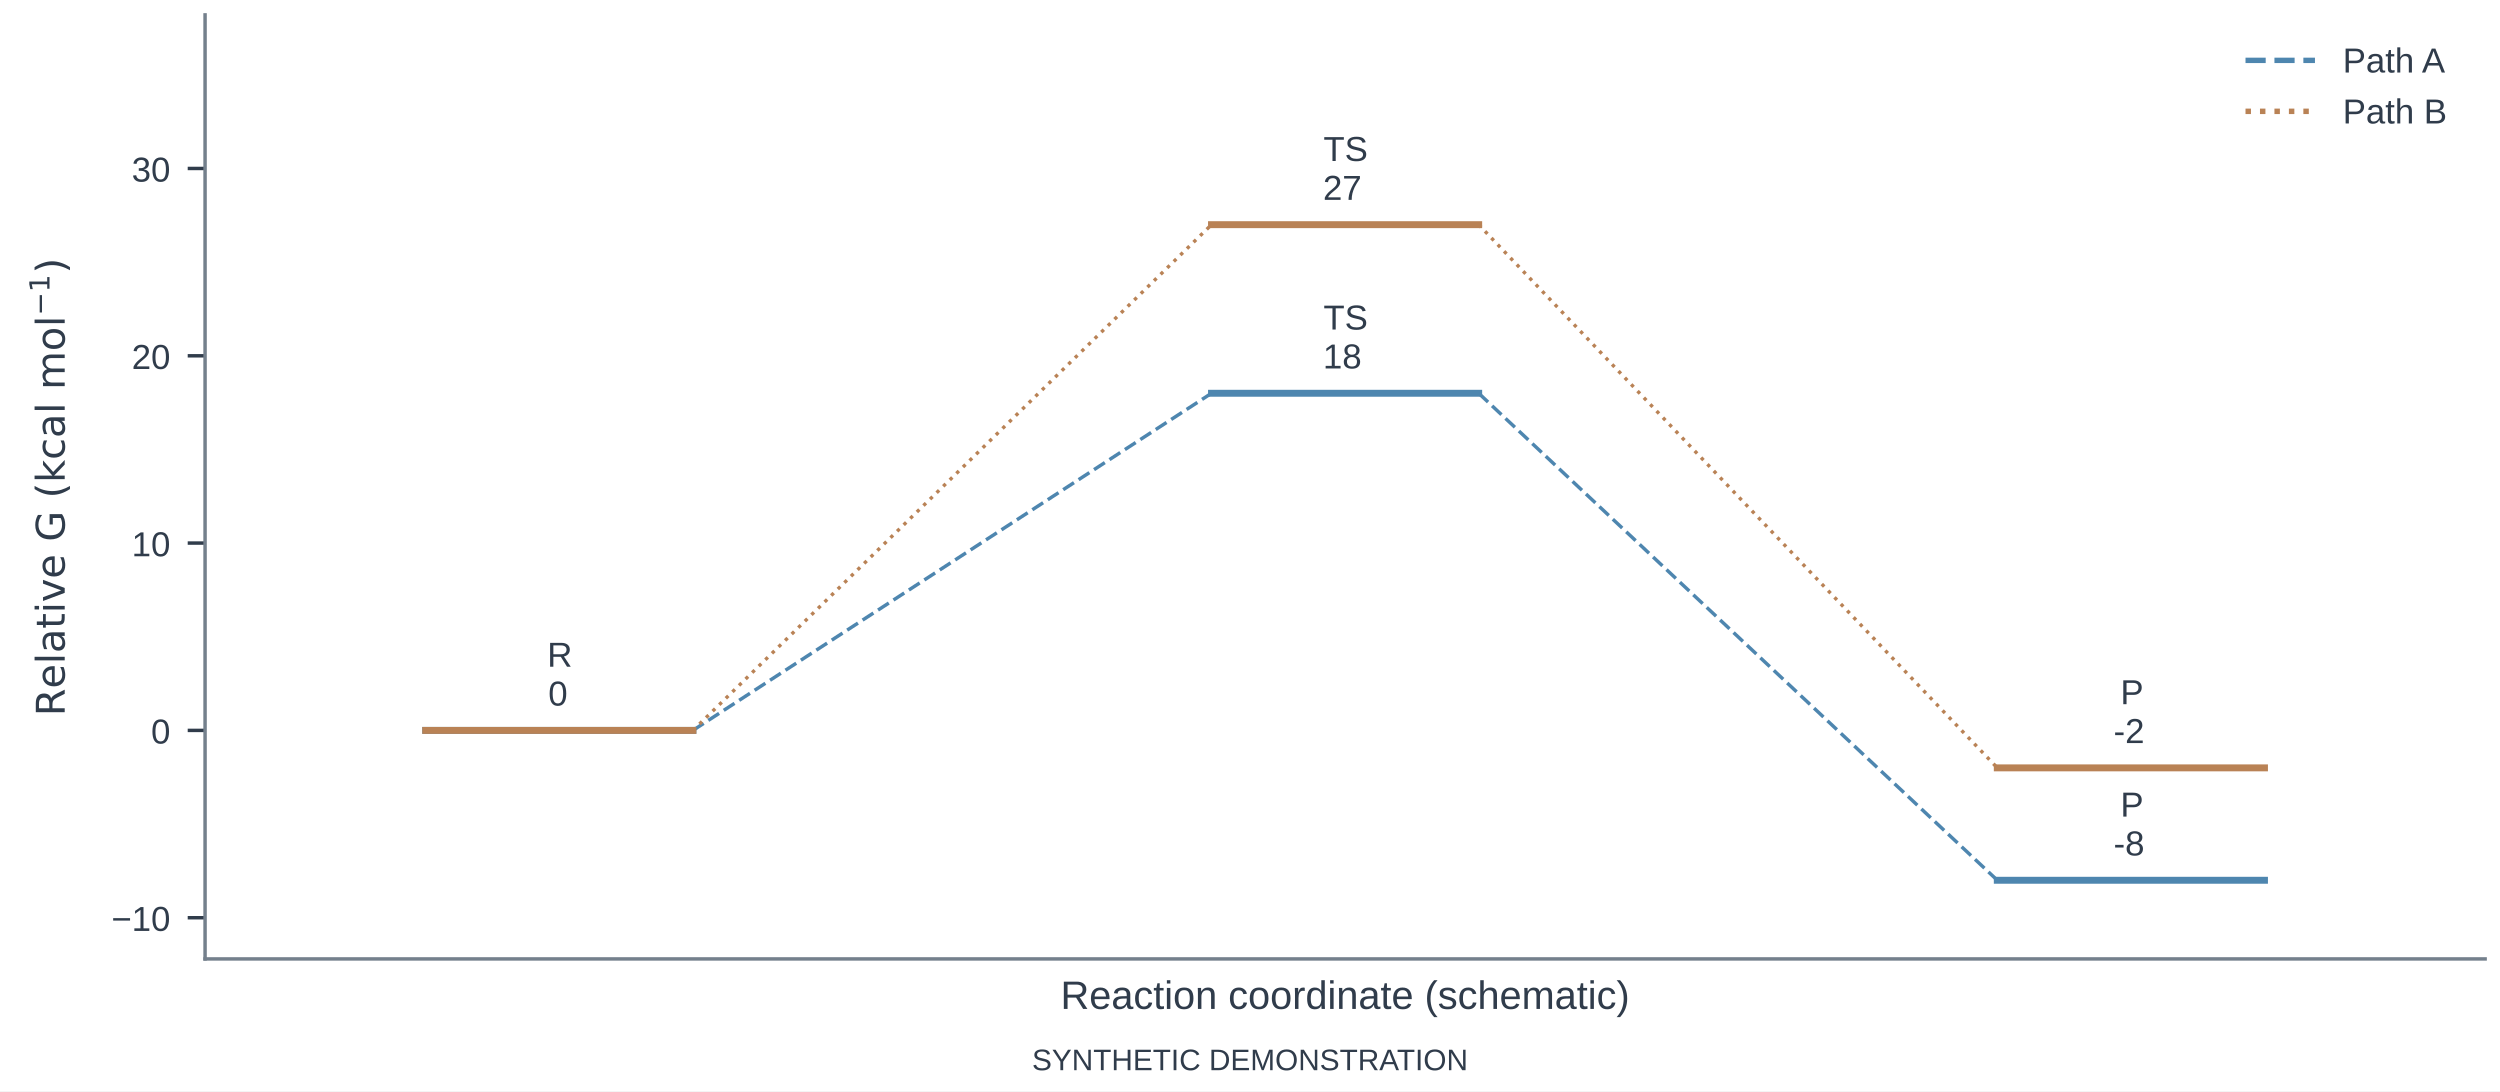
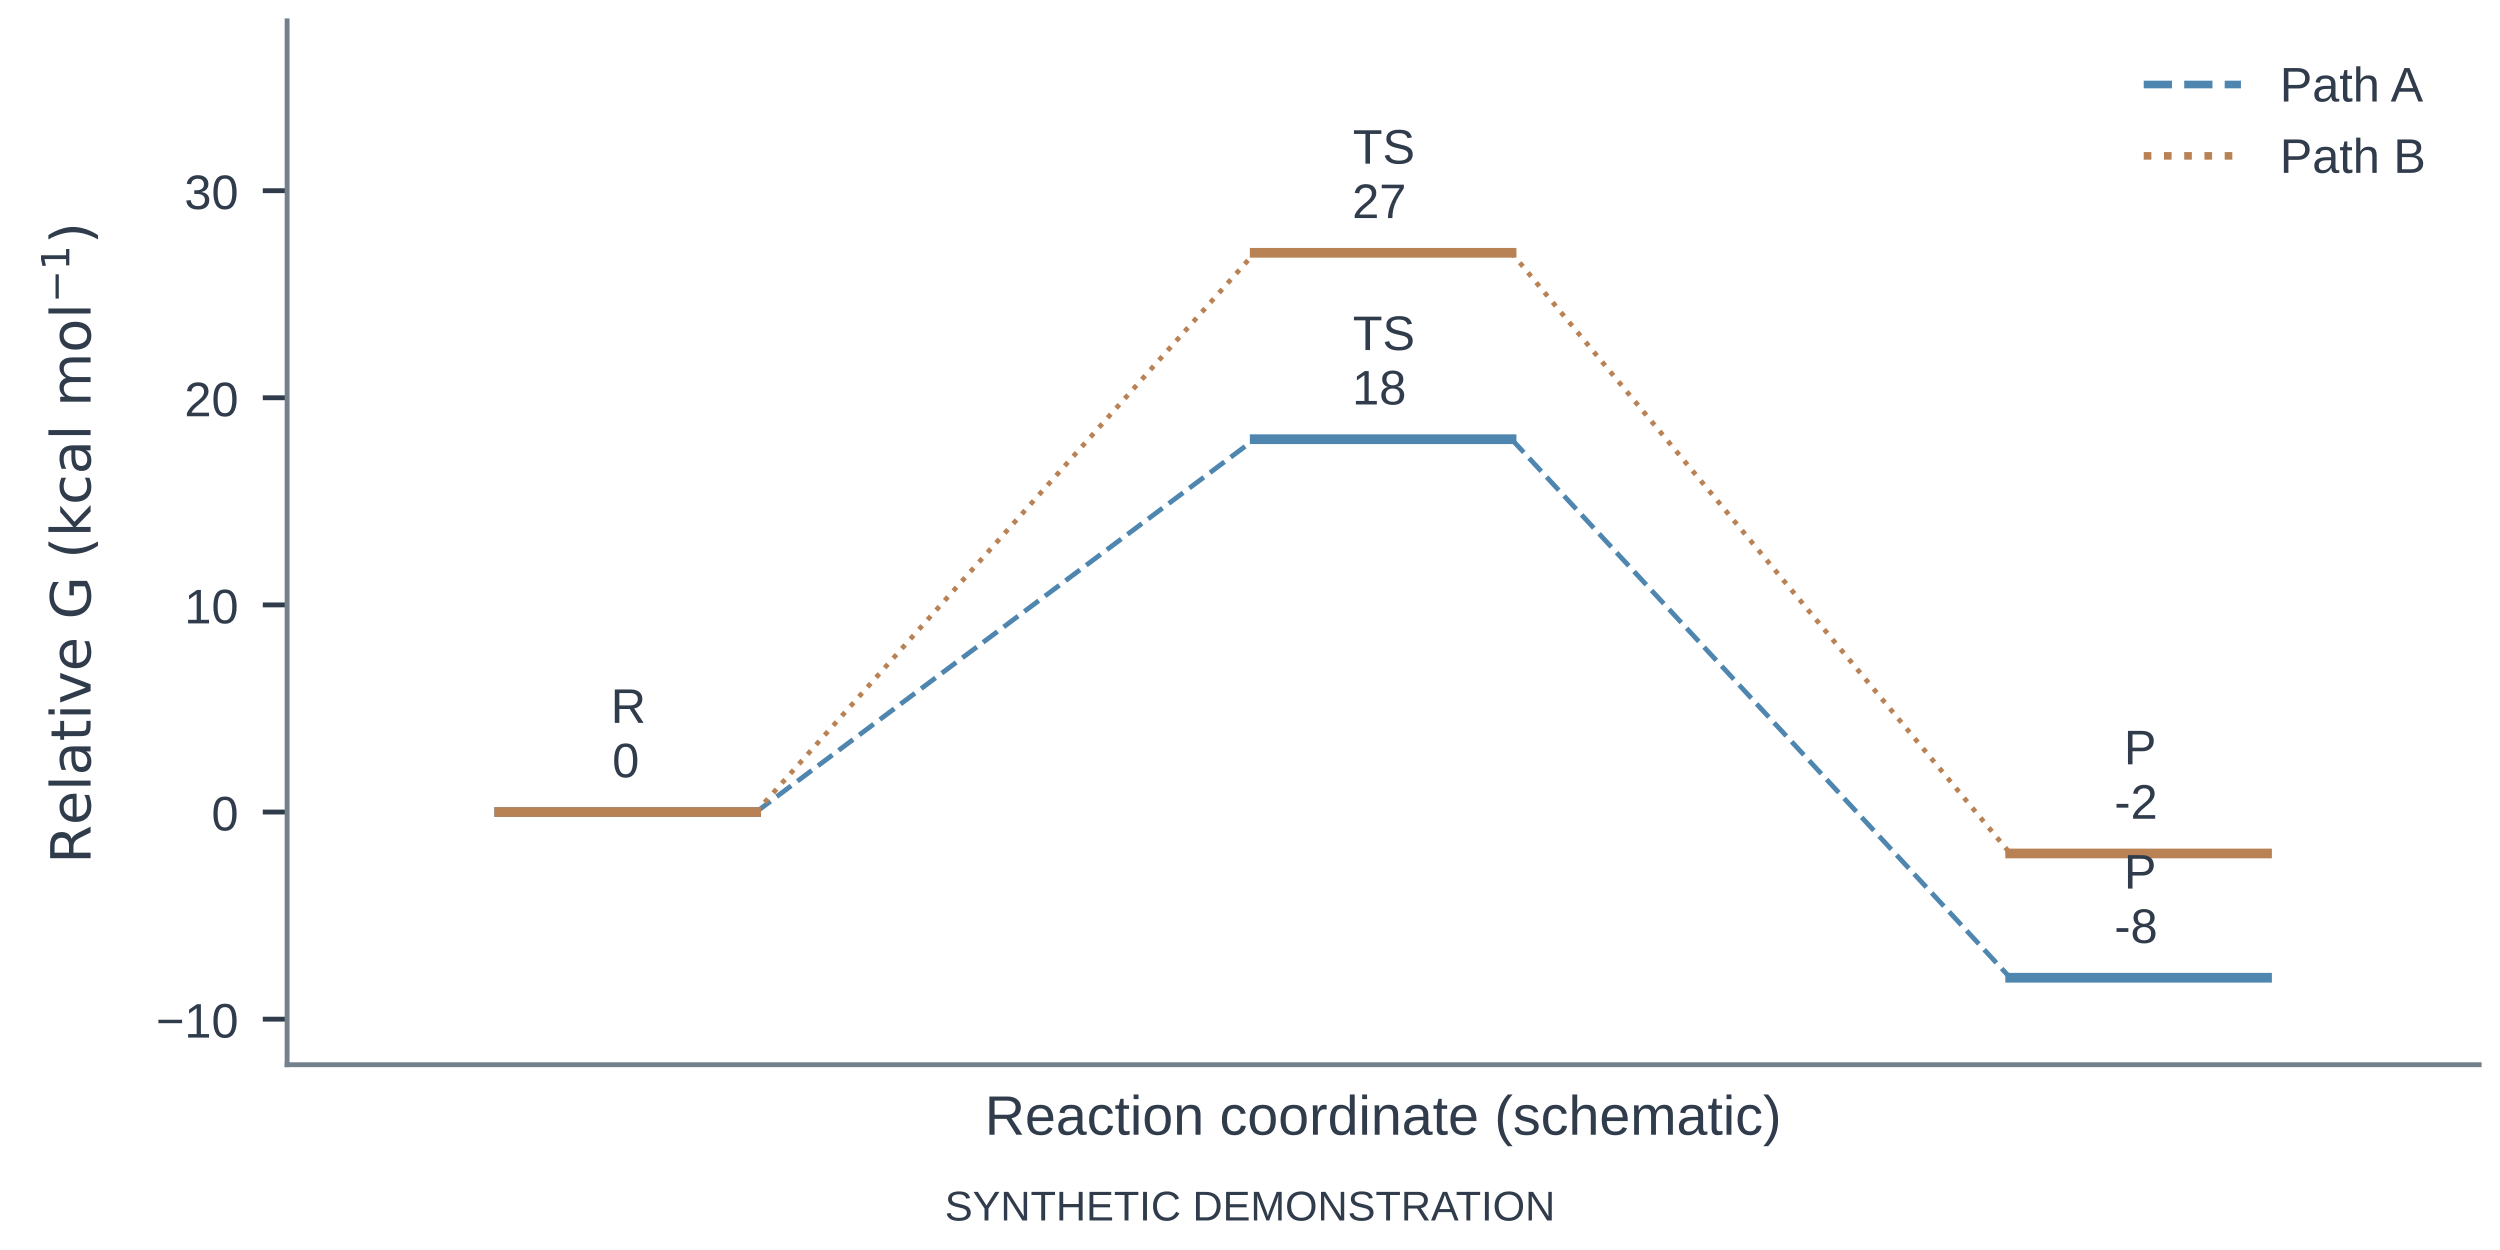
- <svg xmlns="http://www.w3.org/2000/svg" xmlns:xlink="http://www.w3.org/1999/xlink" width="504pt" height="220pt" viewBox="0 0 504 220" version="1.1">
+ <svg xmlns="http://www.w3.org/2000/svg" xmlns:xlink="http://www.w3.org/1999/xlink" width="360pt" height="180pt" viewBox="0 0 360 180" version="1.1">
  <defs>
    <style type="text/css">*{stroke-linejoin: round; stroke-linecap: butt}</style>
  </defs>
  <g id="figure_1">
    <g id="patch_1">
-       <path d="M 0 220  L 504 220  L 504 0  L 0 0  z " style="fill: #ffffff" />
+       <path d="M 0 180  L 360 180  L 360 0  L 0 0  z " style="fill: #ffffff" />
    </g>
    <g id="axes_1">
      <g id="patch_2">
-         <path d="M 41.342 193.319  L 501 193.319  L 501 3  L 41.342 3  z " style="fill: #ffffff" />
+         <path d="M 41.342 153.319  L 357 153.319  L 357 3  L 41.342 3  z " style="fill: #ffffff" />
      </g>
      <g id="matplotlib.axis_1">
        <g id="text_1">
-           <text style="font-size: 8px; font-family: 'Liberation Sans', 'DejaVu Sans', 'Arial', 'Helvetica', sans-serif; text-anchor: middle; fill: #303c4b" x="271.171" y="203.398" transform="rotate(-0 271.171 203.398)">Reaction coordinate (schematic)</text>
+           <text style="font-size: 8px; font-family: 'Liberation Sans', 'DejaVu Sans', 'Arial', 'Helvetica', sans-serif; text-anchor: middle; fill: #303c4b" x="199.171" y="163.398" transform="rotate(-0 199.171 163.398)">Reaction coordinate (schematic)</text>
        </g>
      </g>
      <g id="matplotlib.axis_2">
        <g id="ytick_1">
          <g id="line2d_1">
            <defs>
-               <path id="mcb702a7e20" d="M 0 0  L -3.5 0  " style="stroke: #303c4b; stroke-width: 0.7" />
+               <path id="mccabe4b6b4" d="M 0 0  L -3.5 0  " style="stroke: #303c4b; stroke-width: 0.7" />
            </defs>
            <g>
-               <use xlink:href="#mcb702a7e20" x="41.342" y="185.012" style="fill: #303c4b; stroke: #303c4b; stroke-width: 0.7" />
+               <use xlink:href="#mccabe4b6b4" x="41.342" y="146.758" style="fill: #303c4b; stroke: #303c4b; stroke-width: 0.7" />
            </g>
          </g>
          <g id="text_2">
-             <text style="font-size: 7px; font-family: 'Liberation Sans', 'DejaVu Sans', 'Arial', 'Helvetica', sans-serif; text-anchor: end; fill: #303c4b" x="34.342" y="187.671" transform="rotate(-0 34.34224 187.6712)">−10</text>
+             <text style="font-size: 7px; font-family: 'Liberation Sans', 'DejaVu Sans', 'Arial', 'Helvetica', sans-serif; text-anchor: end; fill: #303c4b" x="34.342" y="149.417" transform="rotate(-0 34.34224 149.4172)">−10</text>
          </g>
        </g>
        <g id="ytick_2">
          <g id="line2d_2">
            <g>
-               <use xlink:href="#mcb702a7e20" x="41.342" y="147.25" style="fill: #303c4b; stroke: #303c4b; stroke-width: 0.7" />
+               <use xlink:href="#mccabe4b6b4" x="41.342" y="116.933" style="fill: #303c4b; stroke: #303c4b; stroke-width: 0.7" />
            </g>
          </g>
          <g id="text_3">
-             <text style="font-size: 7px; font-family: 'Liberation Sans', 'DejaVu Sans', 'Arial', 'Helvetica', sans-serif; text-anchor: end; fill: #303c4b" x="34.342" y="149.909" transform="rotate(-0 34.34224 149.9094)">0</text>
+             <text style="font-size: 7px; font-family: 'Liberation Sans', 'DejaVu Sans', 'Arial', 'Helvetica', sans-serif; text-anchor: end; fill: #303c4b" x="34.342" y="119.592" transform="rotate(-0 34.34224 119.592)">0</text>
          </g>
        </g>
        <g id="ytick_3">
          <g id="line2d_3">
            <g>
-               <use xlink:href="#mcb702a7e20" x="41.342" y="109.488" style="fill: #303c4b; stroke: #303c4b; stroke-width: 0.7" />
+               <use xlink:href="#mccabe4b6b4" x="41.342" y="87.107" style="fill: #303c4b; stroke: #303c4b; stroke-width: 0.7" />
            </g>
          </g>
          <g id="text_4">
-             <text style="font-size: 7px; font-family: 'Liberation Sans', 'DejaVu Sans', 'Arial', 'Helvetica', sans-serif; text-anchor: end; fill: #303c4b" x="34.342" y="112.148" transform="rotate(-0 34.34224 112.1477)">10</text>
+             <text style="font-size: 7px; font-family: 'Liberation Sans', 'DejaVu Sans', 'Arial', 'Helvetica', sans-serif; text-anchor: end; fill: #303c4b" x="34.342" y="89.767" transform="rotate(-0 34.34224 89.76677)">10</text>
          </g>
        </g>
        <g id="ytick_4">
          <g id="line2d_4">
            <g>
-               <use xlink:href="#mcb702a7e20" x="41.342" y="71.727" style="fill: #303c4b; stroke: #303c4b; stroke-width: 0.7" />
+               <use xlink:href="#mccabe4b6b4" x="41.342" y="57.282" style="fill: #303c4b; stroke: #303c4b; stroke-width: 0.7" />
            </g>
          </g>
          <g id="text_5">
-             <text style="font-size: 7px; font-family: 'Liberation Sans', 'DejaVu Sans', 'Arial', 'Helvetica', sans-serif; text-anchor: end; fill: #303c4b" x="34.342" y="74.386" transform="rotate(-0 34.34224 74.38601)">20</text>
+             <text style="font-size: 7px; font-family: 'Liberation Sans', 'DejaVu Sans', 'Arial', 'Helvetica', sans-serif; text-anchor: end; fill: #303c4b" x="34.342" y="59.942" transform="rotate(-0 34.34224 59.94157)">20</text>
          </g>
        </g>
        <g id="ytick_5">
          <g id="line2d_5">
            <g>
-               <use xlink:href="#mcb702a7e20" x="41.342" y="33.965" style="fill: #303c4b; stroke: #303c4b; stroke-width: 0.7" />
+               <use xlink:href="#mccabe4b6b4" x="41.342" y="27.457" style="fill: #303c4b; stroke: #303c4b; stroke-width: 0.7" />
            </g>
          </g>
          <g id="text_6">
-             <text style="font-size: 7px; font-family: 'Liberation Sans', 'DejaVu Sans', 'Arial', 'Helvetica', sans-serif; text-anchor: end; fill: #303c4b" x="34.342" y="36.624" transform="rotate(-0 34.34224 36.6243)">30</text>
+             <text style="font-size: 7px; font-family: 'Liberation Sans', 'DejaVu Sans', 'Arial', 'Helvetica', sans-serif; text-anchor: end; fill: #303c4b" x="34.342" y="30.116" transform="rotate(-0 34.34224 30.11636)">30</text>
          </g>
        </g>
        <g id="text_7">
-           <g style="fill: #303c4b" transform="translate(13.90521 144.3598) rotate(-90)">
+           <g style="fill: #303c4b" transform="translate(13.90521 124.3598) rotate(-90)">
            <text>
              <tspan x="0" y="-0.858" style="font-size: 8px; font-family: 'DejaVu Sans'; fill: #303c4b">R</tspan>
              <tspan x="5.559" y="-0.858" style="font-size: 8px; font-family: 'DejaVu Sans'; fill: #303c4b">e</tspan>
              <tspan x="10.48" y="-0.858" style="font-size: 8px; font-family: 'DejaVu Sans'; fill: #303c4b">l</tspan>
              <tspan x="12.703" y="-0.858" style="font-size: 8px; font-family: 'DejaVu Sans'; fill: #303c4b">a</tspan>
              <tspan x="17.605" y="-0.858" style="font-size: 8px; font-family: 'DejaVu Sans'; fill: #303c4b">t</tspan>
              <tspan x="20.742" y="-0.858" style="font-size: 8px; font-family: 'DejaVu Sans'; fill: #303c4b">i</tspan>
              <tspan x="22.965" y="-0.858" style="font-size: 8px; font-family: 'DejaVu Sans'; fill: #303c4b">v</tspan>
              <tspan x="27.699" y="-0.858" style="font-size: 8px; font-family: 'DejaVu Sans'; fill: #303c4b">e</tspan>
              <tspan x="32.621" y="-0.858" style="font-size: 8px; font-family: 'DejaVu Sans'; fill: #303c4b"> </tspan>
              <tspan x="35.164" y="-0.858" style="font-size: 8px; font-family: 'DejaVu Sans'; fill: #303c4b">G</tspan>
              <tspan x="41.363" y="-0.858" style="font-size: 8px; font-family: 'DejaVu Sans'; fill: #303c4b"> </tspan>
              <tspan x="43.906" y="-0.858" style="font-size: 8px; font-family: 'DejaVu Sans'; fill: #303c4b">(</tspan>
              <tspan x="47.027" y="-0.858" style="font-size: 8px; font-family: 'DejaVu Sans'; fill: #303c4b">k</tspan>
              <tspan x="51.66" y="-0.858" style="font-size: 8px; font-family: 'DejaVu Sans'; fill: #303c4b">c</tspan>
              <tspan x="56.059" y="-0.858" style="font-size: 8px; font-family: 'DejaVu Sans'; fill: #303c4b">a</tspan>
              <tspan x="60.961" y="-0.858" style="font-size: 8px; font-family: 'DejaVu Sans'; fill: #303c4b">l</tspan>
              <tspan x="65.781" y="-0.858" style="font-size: 8px; font-family: 'DejaVu Sans'; fill: #303c4b">m</tspan>
              <tspan x="73.574" y="-0.858" style="font-size: 8px; font-family: 'DejaVu Sans'; fill: #303c4b">o</tspan>
              <tspan x="78.469" y="-0.858" style="font-size: 8px; font-family: 'DejaVu Sans'; fill: #303c4b">l</tspan>
              <tspan x="89.242" y="-0.858" style="font-size: 8px; font-family: 'DejaVu Sans'; fill: #303c4b">)</tspan>
              <tspan x="80.768" y="-3.92" style="font-size: 5.6px; font-family: 'DejaVu Sans'; fill: #303c4b">−</tspan>
              <tspan x="85.46" y="-3.92" style="font-size: 5.6px; font-family: 'DejaVu Sans'; fill: #303c4b">1</tspan>
            </text>
          </g>
        </g>
      </g>
      <g id="line2d_6" />
      <g id="line2d_7">
-         <path d="M 85.825 147.25  L 139.686 147.25  " clip-path="url(#pbd3423d118)" style="fill: none; stroke: #4e86af; stroke-width: 1.4; stroke-linecap: square" />
+         <path d="M 71.89 116.933  L 108.877 116.933  " clip-path="url(#p15fb83deb0)" style="fill: none; stroke: #4e86af; stroke-width: 1.4; stroke-linecap: square" />
      </g>
      <g id="line2d_8">
-         <path d="M 244.24 79.279  L 298.102 79.279  " clip-path="url(#pbd3423d118)" style="fill: none; stroke: #4e86af; stroke-width: 1.4; stroke-linecap: square" />
+         <path d="M 180.677 63.247  L 217.665 63.247  " clip-path="url(#p15fb83deb0)" style="fill: none; stroke: #4e86af; stroke-width: 1.4; stroke-linecap: square" />
      </g>
      <g id="line2d_9">
-         <path d="M 139.686 147.25  L 244.24 79.279  " clip-path="url(#pbd3423d118)" style="fill: none; stroke-dasharray: 2.59,1.12; stroke-dashoffset: 0; stroke: #4e86af; stroke-width: 0.7" />
+         <path d="M 108.877 116.933  L 180.677 63.247  " clip-path="url(#p15fb83deb0)" style="fill: none; stroke-dasharray: 2.59,1.12; stroke-dashoffset: 0; stroke: #4e86af; stroke-width: 0.7" />
      </g>
      <g id="line2d_10">
-         <path d="M 402.656 177.459  L 456.517 177.459  " clip-path="url(#pbd3423d118)" style="fill: none; stroke: #4e86af; stroke-width: 1.4; stroke-linecap: square" />
+         <path d="M 289.465 140.793  L 326.452 140.793  " clip-path="url(#p15fb83deb0)" style="fill: none; stroke: #4e86af; stroke-width: 1.4; stroke-linecap: square" />
      </g>
      <g id="line2d_11">
-         <path d="M 298.102 79.279  L 402.656 177.459  " clip-path="url(#pbd3423d118)" style="fill: none; stroke-dasharray: 2.59,1.12; stroke-dashoffset: 0; stroke: #4e86af; stroke-width: 0.7" />
+         <path d="M 217.665 63.247  L 289.465 140.793  " clip-path="url(#p15fb83deb0)" style="fill: none; stroke-dasharray: 2.59,1.12; stroke-dashoffset: 0; stroke: #4e86af; stroke-width: 0.7" />
      </g>
      <g id="line2d_12" />
      <g id="line2d_13">
-         <path d="M 85.825 147.25  L 139.686 147.25  " clip-path="url(#pbd3423d118)" style="fill: none; stroke: #b98255; stroke-width: 1.4; stroke-linecap: square" />
+         <path d="M 71.89 116.933  L 108.877 116.933  " clip-path="url(#p15fb83deb0)" style="fill: none; stroke: #b98255; stroke-width: 1.4; stroke-linecap: square" />
      </g>
      <g id="line2d_14">
-         <path d="M 244.24 45.293  L 298.102 45.293  " clip-path="url(#pbd3423d118)" style="fill: none; stroke: #b98255; stroke-width: 1.4; stroke-linecap: square" />
+         <path d="M 180.677 36.404  L 217.665 36.404  " clip-path="url(#p15fb83deb0)" style="fill: none; stroke: #b98255; stroke-width: 1.4; stroke-linecap: square" />
      </g>
      <g id="line2d_15">
-         <path d="M 139.686 147.25  L 244.24 45.293  " clip-path="url(#pbd3423d118)" style="fill: none; stroke-dasharray: 0.7,1.155; stroke-dashoffset: 0; stroke: #b98255; stroke-width: 0.7" />
+         <path d="M 108.877 116.933  L 180.677 36.404  " clip-path="url(#p15fb83deb0)" style="fill: none; stroke-dasharray: 0.7,1.155; stroke-dashoffset: 0; stroke: #b98255; stroke-width: 0.7" />
      </g>
      <g id="line2d_16">
-         <path d="M 402.656 154.802  L 456.517 154.802  " clip-path="url(#pbd3423d118)" style="fill: none; stroke: #b98255; stroke-width: 1.4; stroke-linecap: square" />
+         <path d="M 289.465 122.898  L 326.452 122.898  " clip-path="url(#p15fb83deb0)" style="fill: none; stroke: #b98255; stroke-width: 1.4; stroke-linecap: square" />
      </g>
      <g id="line2d_17">
-         <path d="M 298.102 45.293  L 402.656 154.802  " clip-path="url(#pbd3423d118)" style="fill: none; stroke-dasharray: 0.7,1.155; stroke-dashoffset: 0; stroke: #b98255; stroke-width: 0.7" />
+         <path d="M 217.665 36.404  L 289.465 122.898  " clip-path="url(#p15fb83deb0)" style="fill: none; stroke-dasharray: 0.7,1.155; stroke-dashoffset: 0; stroke: #b98255; stroke-width: 0.7" />
      </g>
      <g id="patch_3">
-         <path d="M 41.342 193.319  L 41.342 3  " style="fill: none; stroke: #74808c; stroke-width: 0.7; stroke-linejoin: miter; stroke-linecap: square" />
+         <path d="M 41.342 153.319  L 41.342 3  " style="fill: none; stroke: #74808c; stroke-width: 0.7; stroke-linejoin: miter; stroke-linecap: square" />
      </g>
      <g id="patch_4">
-         <path d="M 41.342 193.319  L 501 193.319  " style="fill: none; stroke: #74808c; stroke-width: 0.7; stroke-linejoin: miter; stroke-linecap: square" />
+         <path d="M 41.342 153.319  L 357 153.319  " style="fill: none; stroke: #74808c; stroke-width: 0.7; stroke-linejoin: miter; stroke-linecap: square" />
      </g>
      <g id="text_8">
-         <text style="font-size: 7px; font-family: 'Liberation Sans', 'DejaVu Sans', 'Arial', 'Helvetica', sans-serif; fill: #303c4b" transform="translate(110.3239 134.4115)">R</text>
-         <text style="font-size: 7px; font-family: 'Liberation Sans', 'DejaVu Sans', 'Arial', 'Helvetica', sans-serif; fill: #303c4b" transform="translate(110.5289 142.25)">0</text>
+         <text style="font-size: 7px; font-family: 'Liberation Sans', 'DejaVu Sans', 'Arial', 'Helvetica', sans-serif; fill: #303c4b" transform="translate(87.95165 104.0941)">R</text>
+         <text style="font-size: 7px; font-family: 'Liberation Sans', 'DejaVu Sans', 'Arial', 'Helvetica', sans-serif; fill: #303c4b" transform="translate(88.15672 111.9325)">0</text>
      </g>
      <g id="text_9">
-         <text style="font-size: 7px; font-family: 'Liberation Sans', 'DejaVu Sans', 'Arial', 'Helvetica', sans-serif; fill: #303c4b" transform="translate(266.8113 66.44043)">TS</text>
-         <text style="font-size: 7px; font-family: 'Liberation Sans', 'DejaVu Sans', 'Arial', 'Helvetica', sans-serif; fill: #303c4b" transform="translate(266.7172 74.2789)">18</text>
+         <text style="font-size: 7px; font-family: 'Liberation Sans', 'DejaVu Sans', 'Arial', 'Helvetica', sans-serif; fill: #303c4b" transform="translate(194.8113 50.40869)">TS</text>
+         <text style="font-size: 7px; font-family: 'Liberation Sans', 'DejaVu Sans', 'Arial', 'Helvetica', sans-serif; fill: #303c4b" transform="translate(194.7173 58.24716)">18</text>
      </g>
      <g id="text_10">
-         <text style="font-size: 7px; font-family: 'Liberation Sans', 'DejaVu Sans', 'Arial', 'Helvetica', sans-serif; fill: #303c4b" transform="translate(427.4758 164.6209)">P</text>
-         <text style="font-size: 7px; font-family: 'Liberation Sans', 'DejaVu Sans', 'Arial', 'Helvetica', sans-serif; fill: #303c4b" transform="translate(426.0966 172.4594)">-8</text>
+         <text style="font-size: 7px; font-family: 'Liberation Sans', 'DejaVu Sans', 'Arial', 'Helvetica', sans-serif; fill: #303c4b" transform="translate(305.848 127.9542)">P</text>
+         <text style="font-size: 7px; font-family: 'Liberation Sans', 'DejaVu Sans', 'Arial', 'Helvetica', sans-serif; fill: #303c4b" transform="translate(304.4688 135.7927)">-8</text>
      </g>
      <g id="text_11">
-         <text style="font-size: 7px; font-family: 'Liberation Sans', 'DejaVu Sans', 'Arial', 'Helvetica', sans-serif; fill: #303c4b" transform="translate(266.8113 32.45489)">TS</text>
-         <text style="font-size: 7px; font-family: 'Liberation Sans', 'DejaVu Sans', 'Arial', 'Helvetica', sans-serif; fill: #303c4b" transform="translate(266.7172 40.29336)">27</text>
+         <text style="font-size: 7px; font-family: 'Liberation Sans', 'DejaVu Sans', 'Arial', 'Helvetica', sans-serif; fill: #303c4b" transform="translate(194.8113 23.566)">TS</text>
+         <text style="font-size: 7px; font-family: 'Liberation Sans', 'DejaVu Sans', 'Arial', 'Helvetica', sans-serif; fill: #303c4b" transform="translate(194.7173 31.40447)">27</text>
      </g>
      <g id="text_12">
-         <text style="font-size: 7px; font-family: 'Liberation Sans', 'DejaVu Sans', 'Arial', 'Helvetica', sans-serif; fill: #303c4b" transform="translate(427.4758 141.9639)">P</text>
-         <text style="font-size: 7px; font-family: 'Liberation Sans', 'DejaVu Sans', 'Arial', 'Helvetica', sans-serif; fill: #303c4b" transform="translate(426.0966 149.8023)">-2</text>
+         <text style="font-size: 7px; font-family: 'Liberation Sans', 'DejaVu Sans', 'Arial', 'Helvetica', sans-serif; fill: #303c4b" transform="translate(305.848 110.0591)">P</text>
+         <text style="font-size: 7px; font-family: 'Liberation Sans', 'DejaVu Sans', 'Arial', 'Helvetica', sans-serif; fill: #303c4b" transform="translate(304.4688 117.8976)">-2</text>
      </g>
      <g id="legend_1">
        <g id="line2d_18">
-           <path d="M 452.696 12.169  L 459.696 12.169  L 466.696 12.169  " style="fill: none; stroke-dasharray: 4.07,1.76; stroke-dashoffset: 0; stroke: #4e86af; stroke-width: 1.1" />
+           <path d="M 308.696 12.169  L 315.696 12.169  L 322.696 12.169  " style="fill: none; stroke-dasharray: 4.07,1.76; stroke-dashoffset: 0; stroke: #4e86af; stroke-width: 1.1" />
        </g>
        <g id="text_13">
-           <text style="font-size: 7px; font-family: 'Liberation Sans', 'DejaVu Sans', 'Arial', 'Helvetica', sans-serif; text-anchor: start; fill: #303c4b" x="472.296" y="14.619" transform="rotate(-0 472.2965 14.61915)">Path A</text>
+           <text style="font-size: 7px; font-family: 'Liberation Sans', 'DejaVu Sans', 'Arial', 'Helvetica', sans-serif; text-anchor: start; fill: #303c4b" x="328.296" y="14.619" transform="rotate(-0 328.2965 14.61915)">Path A</text>
        </g>
        <g id="line2d_19">
-           <path d="M 452.696 22.444  L 459.696 22.444  L 466.696 22.444  " style="fill: none; stroke-dasharray: 1.1,1.815; stroke-dashoffset: 0; stroke: #b98255; stroke-width: 1.1" />
+           <path d="M 308.696 22.444  L 315.696 22.444  L 322.696 22.444  " style="fill: none; stroke-dasharray: 1.1,1.815; stroke-dashoffset: 0; stroke: #b98255; stroke-width: 1.1" />
        </g>
        <g id="text_14">
-           <text style="font-size: 7px; font-family: 'Liberation Sans', 'DejaVu Sans', 'Arial', 'Helvetica', sans-serif; text-anchor: start; fill: #303c4b" x="472.296" y="24.894" transform="rotate(-0 472.2965 24.89383)">Path B</text>
+           <text style="font-size: 7px; font-family: 'Liberation Sans', 'DejaVu Sans', 'Arial', 'Helvetica', sans-serif; text-anchor: start; fill: #303c4b" x="328.296" y="24.894" transform="rotate(-0 328.2965 24.89383)">Path B</text>
        </g>
      </g>
    </g>
    <g id="text_15">
-       <text style="font-size: 6px; font-family: 'Liberation Sans', 'DejaVu Sans', 'Arial', 'Helvetica', sans-serif; text-anchor: middle; fill: #303c4b" x="252" y="215.752" transform="rotate(-0 252 215.7519)">SYNTHETIC DEMONSTRATION</text>
+       <text style="font-size: 6px; font-family: 'Liberation Sans', 'DejaVu Sans', 'Arial', 'Helvetica', sans-serif; text-anchor: middle; fill: #303c4b" x="180" y="175.752" transform="rotate(-0 180 175.7519)">SYNTHETIC DEMONSTRATION</text>
    </g>
  </g>
  <defs>
-     <clipPath id="pbd3423d118">
-       <rect x="41.342" y="3" width="459.658" height="190.319" />
+     <clipPath id="p15fb83deb0">
+       <rect x="41.342" y="3" width="315.658" height="150.319" />
    </clipPath>
  </defs>
</svg>
